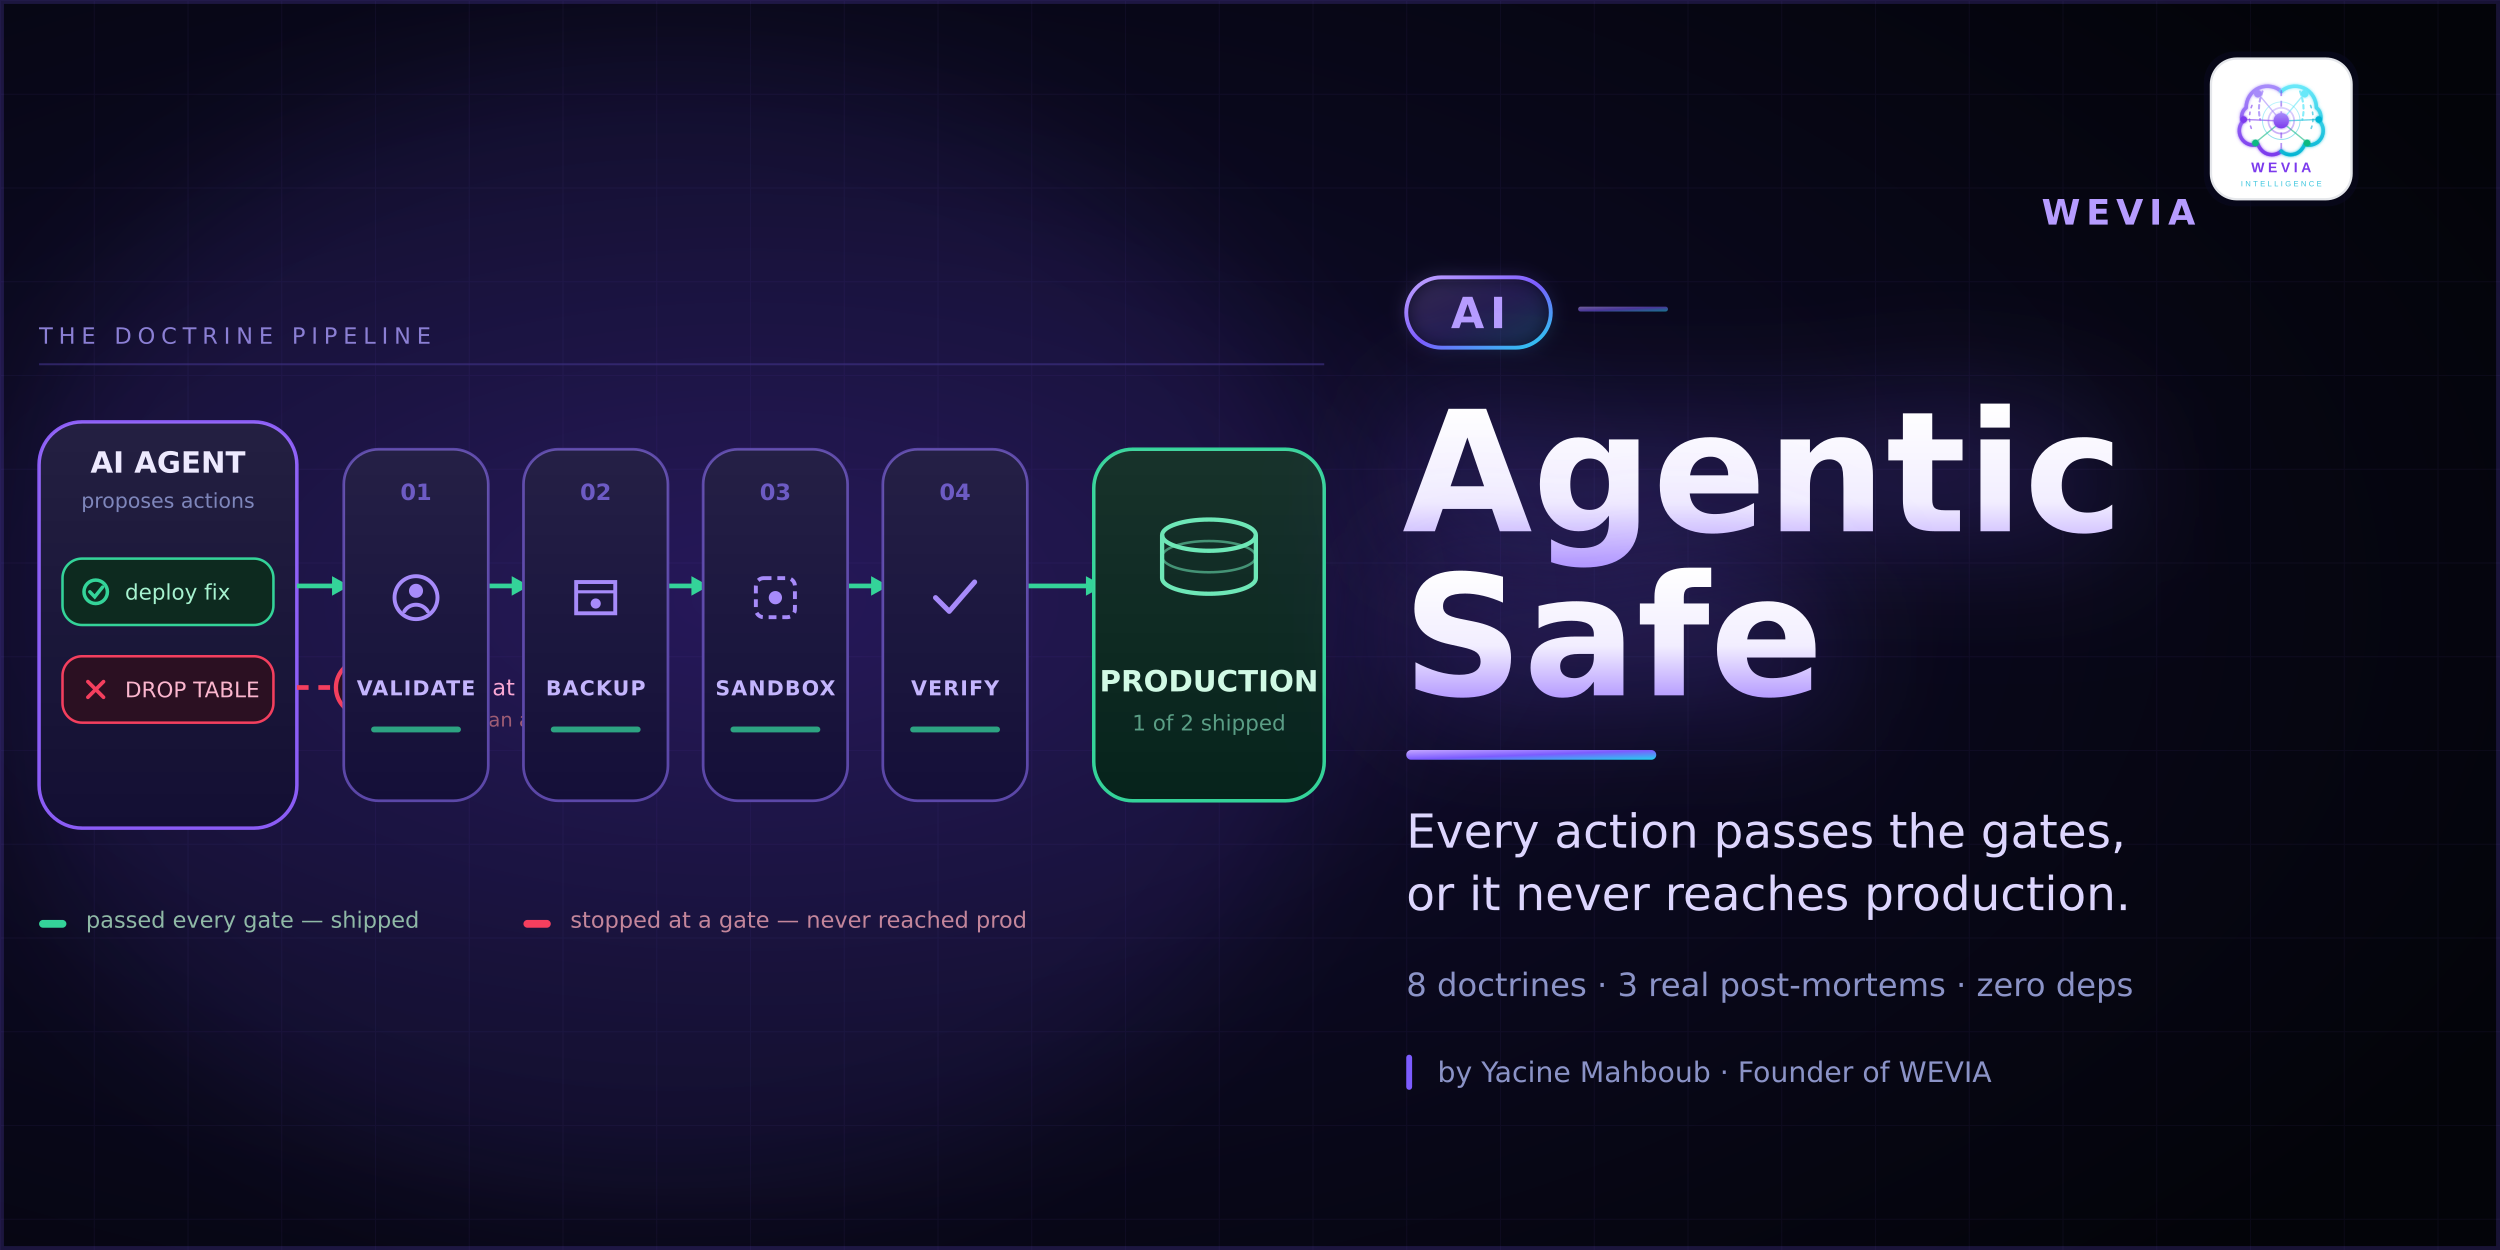
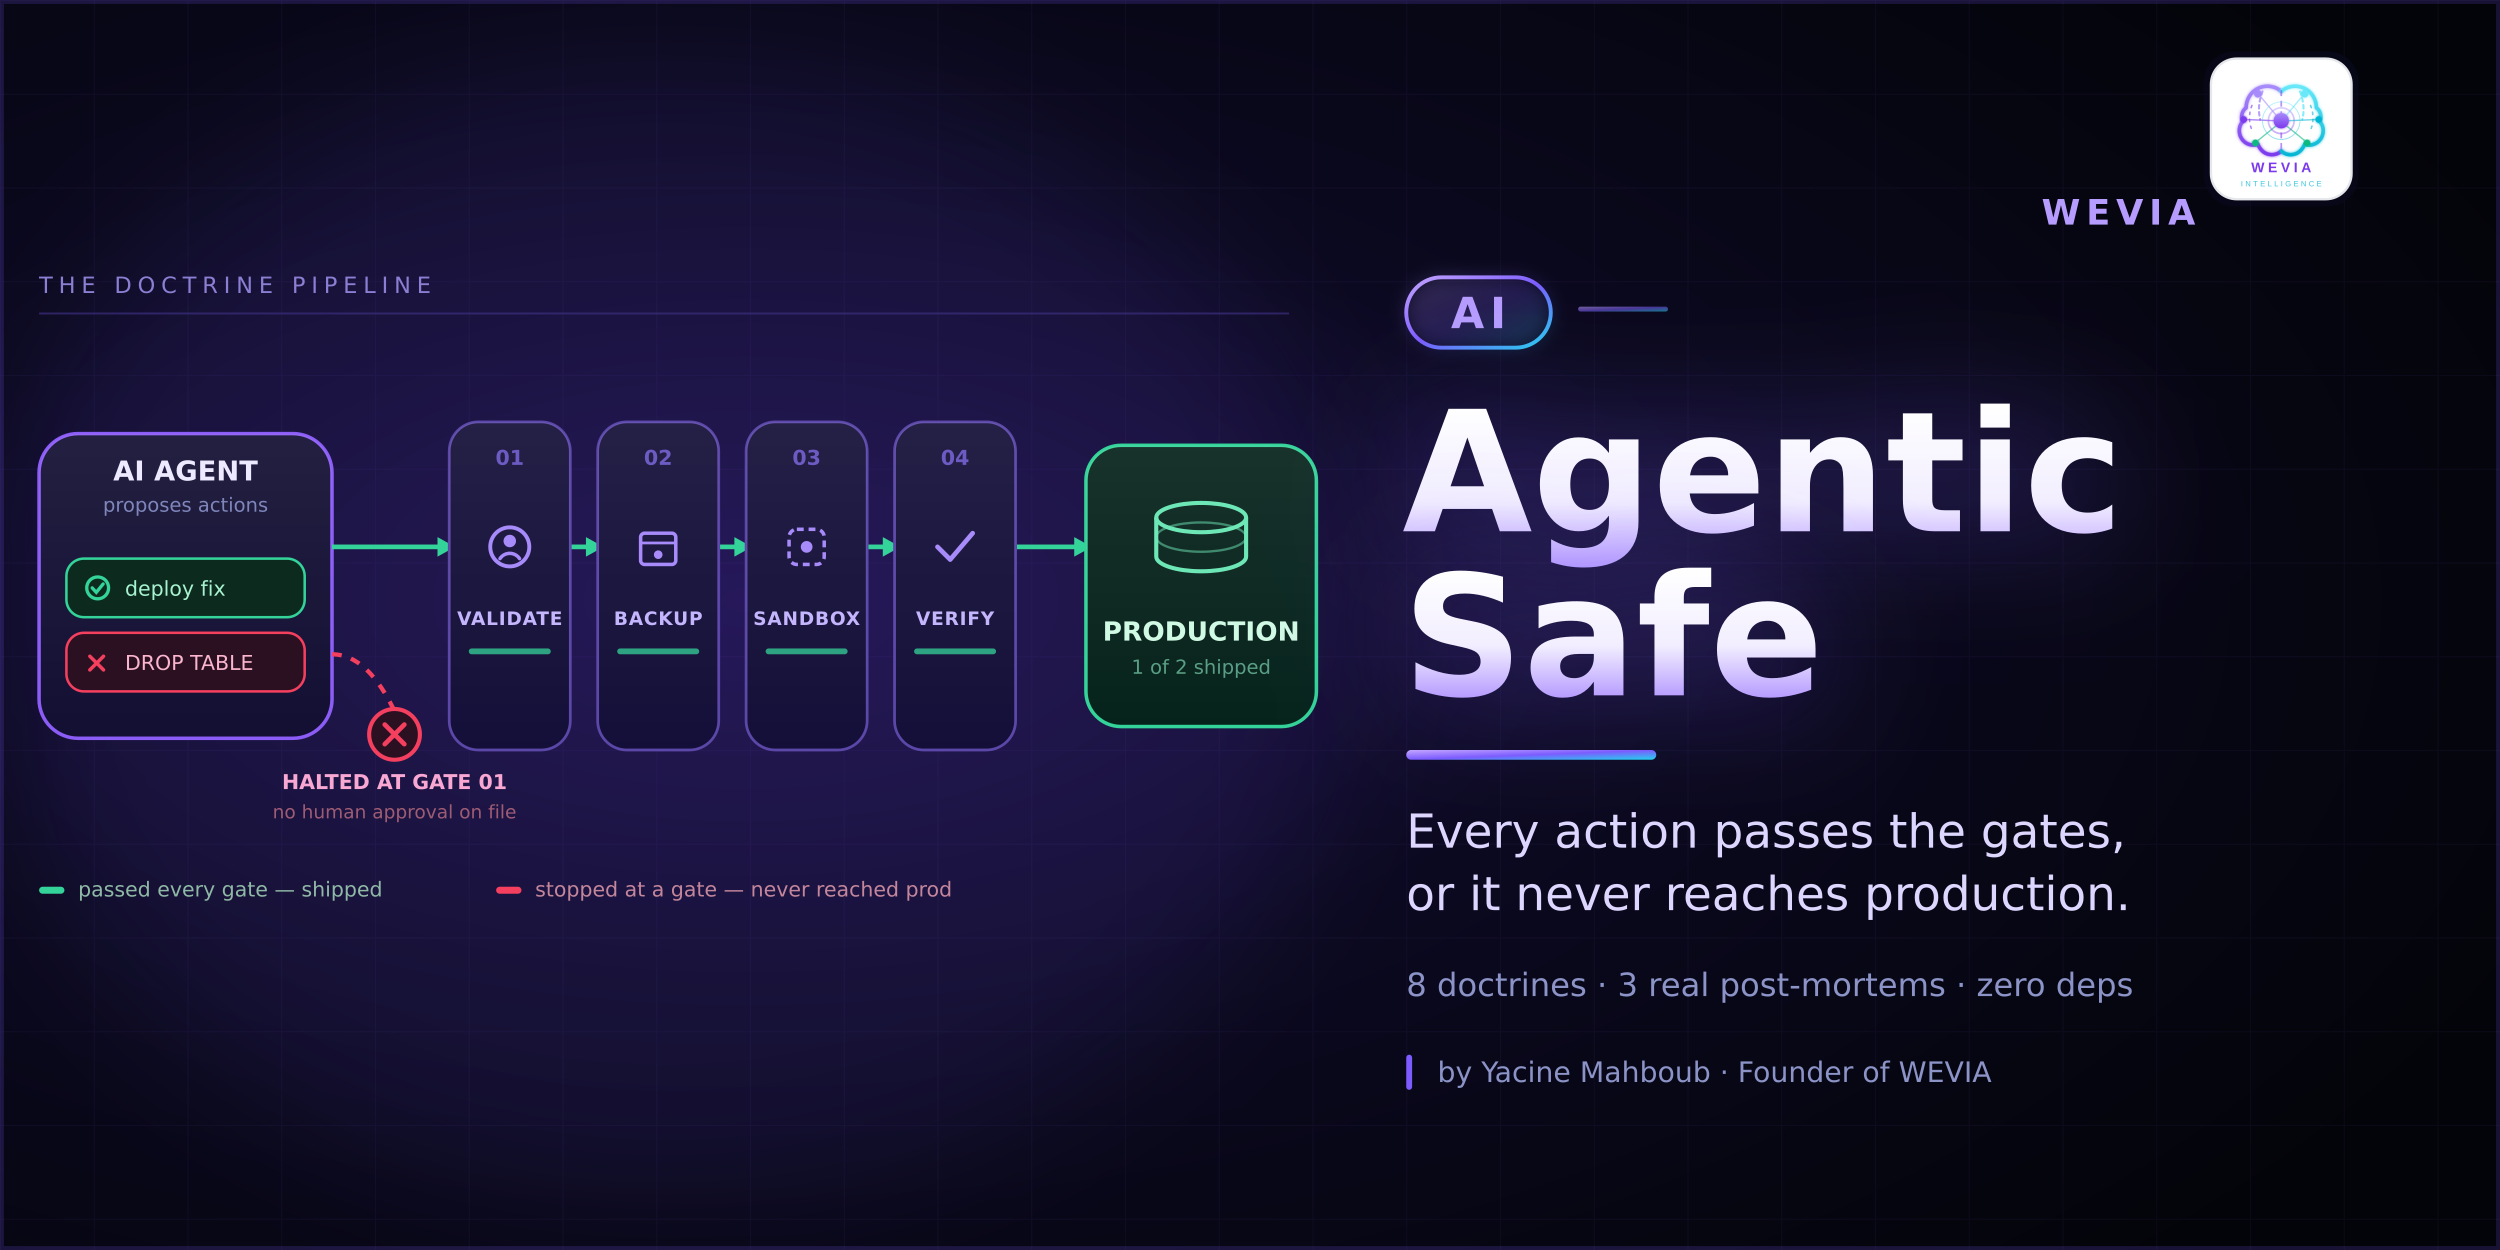
<svg xmlns="http://www.w3.org/2000/svg" viewBox="0 0 1280 640" width="1280" height="640">
  <defs>
    <radialGradient id="amb" cx="0.30" cy="0.48" r="0.78">
      <stop offset="0" stop-color="#1d1148" />
      <stop offset="0.44" stop-color="#0b0920" />
      <stop offset="1" stop-color="#030409" />
    </radialGradient>
    <linearGradient id="neon" x1="0" y1="0" x2="1" y2="1">
      <stop offset="0" stop-color="#C4A6FF" />
      <stop offset="0.5" stop-color="#7C5CFF" />
      <stop offset="1" stop-color="#22D3EE" />
    </linearGradient>
    <linearGradient id="txtg" x1="0" y1="0" x2="0" y2="1">
      <stop offset="0" stop-color="#FFFFFF" />
      <stop offset="0.6" stop-color="#F2EEFF" />
      <stop offset="1" stop-color="#B69CFF" />
    </linearGradient>
    <linearGradient id="nodeGloss" x1="0" y1="0" x2="0" y2="1">
      <stop offset="0" stop-color="#FFFFFF" stop-opacity="0.07" />
      <stop offset="1" stop-color="#FFFFFF" stop-opacity="0" />
    </linearGradient>
    <filter id="bL" x="-100%" y="-100%" width="300%" height="300%">
      <feGaussianBlur stdDeviation="34" />
    </filter>
    <filter id="bS" x="-60%" y="-60%" width="220%" height="220%">
      <feGaussianBlur stdDeviation="4.5" />
    </filter>
    <pattern id="mesh" width="48" height="48" patternUnits="userSpaceOnUse">
      <path d="M48 0H0V48" fill="none" stroke="#8B5CF6" stroke-opacity="0.055" stroke-width="1" />
    </pattern>
  </defs>
  <rect width="1280" height="640" fill="url(#amb)" />
  <rect width="1280" height="640" fill="url(#mesh)" />
  <ellipse cx="340" cy="320" rx="350" ry="290" fill="#7C5CFF" opacity="0.10" filter="url(#bL)" />
  <g transform="translate(1132,30) scale(0.6)">
    <rect x="-6" y="-6" width="132" height="132" rx="26" fill="#0a0a20" opacity="0.55" />
    <defs>
      <linearGradient id="wgl" x1="0" y1="0" x2="0" y2="1">
        <stop offset="0%" stop-color="#a78bfa" />
        <stop offset="100%" stop-color="#7c3aed" />
      </linearGradient>
      <linearGradient id="wgr" x1="0" y1="0" x2="0" y2="1">
        <stop offset="0%" stop-color="#67e8f9" />
        <stop offset="100%" stop-color="#06b6d4" />
      </linearGradient>
      <filter id="wglow">
        <feGaussianBlur stdDeviation="1.5" result="b" />
        <feMerge>
          <feMergeNode in="b" />
          <feMergeNode in="SourceGraphic" />
        </feMerge>
      </filter>
    </defs>
    <rect width="120" height="120" rx="22" fill="#ffffff" stroke="#e5e7eb" stroke-width="2" />
    <path d="     M60,28     C56,24 48,22 41,25     C34,28 30,35 30,42     C27,44 25,49 27,54     C24,57 23,63 26,68     C29,73 35,75 40,73     C42,78 46,82 52,82     C57,82 60,79 60,79   " fill="none" stroke="url(#wgl)" stroke-width="3" stroke-linecap="round" stroke-linejoin="round" filter="url(#wglow)" />
    <path d="M44,28 C41,36 40,44 42,52" fill="none" stroke="#a78bfa" stroke-width="1.8" stroke-dasharray="3,3" stroke-linecap="round" opacity="0.8" />
    <path d="M35,40 C32,47 32,56 36,63" fill="none" stroke="#7c3aed" stroke-width="1.4" stroke-dasharray="2,4" stroke-linecap="round" opacity="0.6" />
    <path d="     M60,28     C64,24 72,22 79,25     C86,28 90,35 90,42     C93,44 95,49 93,54     C96,57 97,63 94,68     C91,73 85,75 80,73     C78,78 74,82 68,82     C63,82 60,79 60,79   " fill="none" stroke="url(#wgr)" stroke-width="3" stroke-linecap="round" stroke-linejoin="round" filter="url(#wglow)" />
    <path d="M76,28 C79,36 80,44 78,52" fill="none" stroke="#67e8f9" stroke-width="1.8" stroke-dasharray="3,3" stroke-linecap="round" opacity="0.8" />
    <path d="M85,40 C88,47 88,56 84,63" fill="none" stroke="#06b6d4" stroke-width="1.4" stroke-dasharray="2,4" stroke-linecap="round" opacity="0.6" />
    <line x1="60" y1="27" x2="60" y2="80" stroke="#7c3aed" stroke-width="1.5" stroke-dasharray="5,4" opacity="0.55" />
    <circle cx="40" cy="30" r="3.2" fill="#a78bfa" filter="url(#wglow)" />
    <circle cx="28" cy="52" r="2.8" fill="#7c3aed" filter="url(#wglow)" />
    <circle cx="38" cy="72" r="2.8" fill="#10b981" filter="url(#wglow)" />
    <circle cx="80" cy="30" r="3.2" fill="#67e8f9" filter="url(#wglow)" />
    <circle cx="92" cy="52" r="2.8" fill="#06b6d4" filter="url(#wglow)" />
    <circle cx="82" cy="72" r="2.8" fill="#10b981" filter="url(#wglow)" />
    <line x1="42" y1="32" x2="57" y2="50" stroke="#a78bfa" stroke-width="1.2" opacity="0.6" />
    <line x1="30" y1="52" x2="54" y2="53" stroke="#7c3aed" stroke-width="1.2" opacity="0.6" />
    <line x1="40" y1="70" x2="56" y2="57" stroke="#10b981" stroke-width="1.2" opacity="0.6" />
    <line x1="78" y1="32" x2="63" y2="50" stroke="#67e8f9" stroke-width="1.2" opacity="0.6" />
    <line x1="90" y1="52" x2="66" y2="53" stroke="#06b6d4" stroke-width="1.2" opacity="0.6" />
    <line x1="80" y1="70" x2="64" y2="57" stroke="#10b981" stroke-width="1.2" opacity="0.6" />
    <circle cx="60" cy="53" r="6.5" fill="url(#wgl)" filter="url(#wglow)" />
    <circle cx="60" cy="53" r="11" fill="none" stroke="url(#wgl)" stroke-width="1.5" opacity="0.4" />
    <circle cx="60" cy="53" r="16" fill="none" stroke="url(#wgr)" stroke-width="0.8" opacity="0.45" />
    <text x="60" y="97" font-family="Arial Black,Arial" font-weight="900" font-size="12" fill="#7c3aed" text-anchor="middle" letter-spacing="3">WEVIA</text>
    <text x="60" y="109" font-family="Arial,sans-serif" font-size="6.5" fill="#06b6d4" text-anchor="middle" letter-spacing="2" opacity="0.8">INTELLIGENCE</text>
  </g>
  <text x="1124" y="115" text-anchor="end" font-family="DejaVu Sans" font-weight="bold" font-size="18" fill="#B69CFF" letter-spacing="3">WEVIA</text>
  <g font-family="DejaVu Sans">
-     <g transform="translate(20,320)">
-       <rect x="0" y="-104" width="132" height="208" rx="22" fill="#130f33" stroke="#8B5CF6" stroke-width="1.8" />
-       <rect x="0" y="-104" width="132" height="208" rx="22" fill="url(#nodeGloss)" />
-       <text x="66" y="-78" text-anchor="middle" font-size="15" font-weight="bold" fill="#EDE9FE">AI AGENT</text>
-       <text x="66" y="-60" text-anchor="middle" font-size="10.5" fill="#7E86BB">proposes actions</text>
-       <g transform="translate(12,-34)">
-         <rect x="0" y="0" width="108" height="34" rx="10" fill="#0d2a1f" stroke="#34D399" stroke-width="1.3" />
-         <circle cx="17" cy="17" r="6" fill="none" stroke="#34D399" stroke-width="1.8" />
-         <path d="M14,17 L16.5,19.6 L20.5,14.6" stroke="#34D399" stroke-width="1.8" fill="none" stroke-linecap="round" />
-         <text x="32" y="21" font-size="11" fill="#A7F3D0">deploy fix</text>
-       </g>
-       <g transform="translate(12,16)">
-         <rect x="0" y="0" width="108" height="34" rx="10" fill="#2b1022" stroke="#F43F5E" stroke-width="1.3" />
-         <g stroke="#F43F5E" stroke-width="1.9" stroke-linecap="round">
-           <path d="M13,13 L21,21" />
-           <path d="M21,13 L13,21" />
+     <text x="20" y="150" font-size="11.5" fill="#8B7FD4" letter-spacing="3">THE DOCTRINE PIPELINE</text>
+     <rect x="20" y="160" width="640" height="1" fill="#3B2E7E" opacity="0.7" />
+     <g transform="translate(20,300)">
+       <rect x="0" y="-78" width="150" height="156" rx="20" fill="#130f33" stroke="#8B5CF6" stroke-width="1.8" />
+       <rect x="0" y="-78" width="150" height="156" rx="20" fill="url(#nodeGloss)" />
+       <text x="75" y="-54" text-anchor="middle" font-size="14" font-weight="bold" fill="#EDE9FE">AI AGENT</text>
+       <text x="75" y="-38" text-anchor="middle" font-size="10" fill="#7E86BB">proposes actions</text>
+       <g transform="translate(14,-14)">
+         <rect x="0" y="0" width="122" height="30" rx="9" fill="#0d2a1f" stroke="#34D399" stroke-width="1.3" />
+         <circle cx="16" cy="15" r="5.6" fill="none" stroke="#34D399" stroke-width="1.7" />
+         <path d="M13.2,15 L15.3,17.3 L18.8,13" stroke="#34D399" stroke-width="1.7" fill="none" stroke-linecap="round" />
+         <text x="30" y="19" font-size="10.5" fill="#A7F3D0">deploy fix</text>
+       </g>
+       <g transform="translate(14,24)">
+         <rect x="0" y="0" width="122" height="30" rx="9" fill="#2b1022" stroke="#F43F5E" stroke-width="1.3" />
+         <g stroke="#F43F5E" stroke-width="1.8" stroke-linecap="round">
+           <path d="M12,12 L19,19" />
+           <path d="M19,12 L12,19" />
        </g>
-         <text x="32" y="21" font-size="11" fill="#FBB6CE">DROP TABLE</text>
+         <text x="30" y="19" font-size="10.5" fill="#FBB6CE">DROP TABLE</text>
      </g>
    </g>
    <g fill="none" stroke="#34D399" stroke-width="2.4">
-       <path d="M152,300 L176,300" />
-       <path d="M250,300 L268,300" />
-       <path d="M342,300 L360,300" />
-       <path d="M434,300 L452,300" />
-       <path d="M526,300 L560,300" />
+       <path d="M170,280 L230,280" />
+       <path d="M292,280 L306,280" />
+       <path d="M368,280 L382,280" />
+       <path d="M444,280 L458,280" />
+       <path d="M520,280 L556,280" />
    </g>
    <g fill="#34D399">
-       <path d="M170,295 L179,300 L170,305 Z" />
-       <path d="M262,295 L271,300 L262,305 Z" />
-       <path d="M354,295 L363,300 L354,305 Z" />
-       <path d="M446,295 L455,300 L446,305 Z" />
-       <path d="M556,295 L565,300 L556,305 Z" />
-     </g>
-     <path d="M152,352 L172,352" stroke="#F43F5E" stroke-width="2.4" stroke-dasharray="6 5" />
-     <g transform="translate(186,352)">
-       <circle r="14" fill="#2b1022" stroke="#F43F5E" stroke-width="2.2" />
-       <path d="M-5.5,-5.5 L5.5,5.5 M5.5,-5.5 L-5.5,5.5" stroke="#F43F5E" stroke-width="2.6" stroke-linecap="round" />
-     </g>
-     <text x="212" y="356" font-size="11.5" fill="#F9A8D4">halted at 01</text>
-     <text x="212" y="372" font-size="10" fill="#9E5C74">no human approval</text>
-     <g transform="translate(176,320)">
-       <rect x="0" y="-90" width="74" height="180" rx="18" fill="#140f38" stroke="#5B47A8" stroke-width="1.4" />
-       <rect x="0" y="-90" width="74" height="180" rx="18" fill="url(#nodeGloss)" />
-       <text x="37" y="-64" text-anchor="middle" font-size="11.5" font-weight="bold" fill="#6D5BC4" font-family="DejaVu Sans">01</text>
-       <g transform="translate(37,-14)">
-         <circle cx="0" cy="0" r="11" fill="none" stroke="#A78BFA" stroke-width="2" />
-         <circle cx="0" cy="-3.5" r="3.6" fill="#A78BFA" />
-         <path d="M-6,7 A7,7 0 0 1 6,7" fill="none" stroke="#A78BFA" stroke-width="2" stroke-linecap="round" />
-       </g>
-       <text x="37" y="36" text-anchor="middle" font-size="10.5" font-weight="bold" fill="#C4B5FD" font-family="DejaVu Sans" letter-spacing="0.6">VALIDATE</text>
-       <rect x="14" y="52" width="46" height="3" rx="1.5" fill="#34D399" opacity="0.75" />
-     </g>
-     <g transform="translate(268,320)">
-       <rect x="0" y="-90" width="74" height="180" rx="18" fill="#140f38" stroke="#5B47A8" stroke-width="1.4" />
-       <rect x="0" y="-90" width="74" height="180" rx="18" fill="url(#nodeGloss)" />
-       <text x="37" y="-64" text-anchor="middle" font-size="11.5" font-weight="bold" fill="#6D5BC4" font-family="DejaVu Sans">02</text>
-       <g transform="translate(37,-14)">
-         <path d="M-10,-8 L10,-8 L10,8 L-10,8 Z" fill="none" stroke="#A78BFA" stroke-width="2" rx="2" />
-         <path d="M-10,-3 L10,-3" stroke="#A78BFA" stroke-width="1.6" />
-         <circle cx="0" cy="3" r="2.6" fill="#A78BFA" />
-       </g>
-       <text x="37" y="36" text-anchor="middle" font-size="10.5" font-weight="bold" fill="#C4B5FD" font-family="DejaVu Sans" letter-spacing="0.6">BACKUP</text>
-       <rect x="14" y="52" width="46" height="3" rx="1.5" fill="#34D399" opacity="0.75" />
-     </g>
-     <g transform="translate(360,320)">
-       <rect x="0" y="-90" width="74" height="180" rx="18" fill="#140f38" stroke="#5B47A8" stroke-width="1.4" />
-       <rect x="0" y="-90" width="74" height="180" rx="18" fill="url(#nodeGloss)" />
-       <text x="37" y="-64" text-anchor="middle" font-size="11.5" font-weight="bold" fill="#6D5BC4" font-family="DejaVu Sans">03</text>
-       <g transform="translate(37,-14)">
-         <rect x="-10" y="-10" width="20" height="20" rx="4" fill="none" stroke="#A78BFA" stroke-width="2" stroke-dasharray="4 3" />
-         <circle cx="0" cy="0" r="3.4" fill="#A78BFA" />
-       </g>
-       <text x="37" y="36" text-anchor="middle" font-size="10.5" font-weight="bold" fill="#C4B5FD" font-family="DejaVu Sans" letter-spacing="0.6">SANDBOX</text>
-       <rect x="14" y="52" width="46" height="3" rx="1.5" fill="#34D399" opacity="0.75" />
-     </g>
-     <g transform="translate(452,320)">
-       <rect x="0" y="-90" width="74" height="180" rx="18" fill="#140f38" stroke="#5B47A8" stroke-width="1.4" />
-       <rect x="0" y="-90" width="74" height="180" rx="18" fill="url(#nodeGloss)" />
-       <text x="37" y="-64" text-anchor="middle" font-size="11.5" font-weight="bold" fill="#6D5BC4" font-family="DejaVu Sans">04</text>
-       <g transform="translate(37,-14)">
-         <path d="M-10,0 L-3,7 L10,-8" fill="none" stroke="#A78BFA" stroke-width="2.6" stroke-linecap="round" stroke-linejoin="round" />
-       </g>
-       <text x="37" y="36" text-anchor="middle" font-size="10.5" font-weight="bold" fill="#C4B5FD" font-family="DejaVu Sans" letter-spacing="0.6">VERIFY</text>
-       <rect x="14" y="52" width="46" height="3" rx="1.5" fill="#34D399" opacity="0.75" />
-     </g>
-     <g transform="translate(560,320)">
-       <rect x="0" y="-90" width="118" height="180" rx="20" fill="#06231b" stroke="#34D399" stroke-width="1.8" />
-       <rect x="0" y="-90" width="118" height="180" rx="20" fill="url(#nodeGloss)" />
-       <g transform="translate(59,-34)">
-         <ellipse cx="0" cy="-12" rx="24" ry="8" fill="none" stroke="#6EE7B7" stroke-width="2.2" />
-         <path d="M-24,-12 L-24,10 A24,8 0 0 0 24,10 L24,-12" fill="none" stroke="#6EE7B7" stroke-width="2.2" />
-         <ellipse cx="0" cy="-1" rx="24" ry="8" fill="none" stroke="#6EE7B7" stroke-width="1.3" opacity="0.55" />
-       </g>
-       <text x="59" y="34" text-anchor="middle" font-size="15" font-weight="bold" fill="#D1FAE5">PRODUCTION</text>
-       <text x="59" y="54" text-anchor="middle" font-size="11" fill="#5A9E85">1 of 2 shipped</text>
+       <path d="M224,275 L233,280 L224,285 Z" />
+       <path d="M300,275 L309,280 L300,285 Z" />
+       <path d="M376,275 L385,280 L376,285 Z" />
+       <path d="M452,275 L461,280 L452,285 Z" />
+       <path d="M550,275 L559,280 L550,285 Z" />
+     </g>
+     <g transform="translate(230,300)">
+       <rect x="0" y="-84" width="62" height="168" rx="15" fill="#140f38" stroke="#5B47A8" stroke-width="1.4" />
+       <rect x="0" y="-84" width="62" height="168" rx="15" fill="url(#nodeGloss)" />
+       <text x="31" y="-62" text-anchor="middle" font-size="10.5" font-weight="bold" fill="#6D5BC4" font-family="DejaVu Sans">01</text>
+       <g transform="translate(31,-20)">
+         <circle cx="0" cy="0" r="10" fill="none" stroke="#A78BFA" stroke-width="2" />
+         <circle cx="0" cy="-3" r="3.2" fill="#A78BFA" />
+         <path d="M-5,6 A6,6 0 0 1 5,6" fill="none" stroke="#A78BFA" stroke-width="1.8" stroke-linecap="round" />
+       </g>
+       <text x="31" y="20" text-anchor="middle" font-size="9.5" font-weight="bold" fill="#C4B5FD" font-family="DejaVu Sans" letter-spacing="0.4">VALIDATE</text>
+       <rect x="10" y="32" width="42" height="3" rx="1.5" fill="#34D399" opacity="0.75" />
+     </g>
+     <g transform="translate(306,300)">
+       <rect x="0" y="-84" width="62" height="168" rx="15" fill="#140f38" stroke="#5B47A8" stroke-width="1.4" />
+       <rect x="0" y="-84" width="62" height="168" rx="15" fill="url(#nodeGloss)" />
+       <text x="31" y="-62" text-anchor="middle" font-size="10.5" font-weight="bold" fill="#6D5BC4" font-family="DejaVu Sans">02</text>
+       <g transform="translate(31,-20)">
+         <rect x="-9" y="-7" width="18" height="16" rx="2" fill="none" stroke="#A78BFA" stroke-width="1.8" />
+         <path d="M-9,-2 L9,-2" stroke="#A78BFA" stroke-width="1.4" />
+         <circle cx="0" cy="4" r="2.2" fill="#A78BFA" />
+       </g>
+       <text x="31" y="20" text-anchor="middle" font-size="9.5" font-weight="bold" fill="#C4B5FD" font-family="DejaVu Sans" letter-spacing="0.4">BACKUP</text>
+       <rect x="10" y="32" width="42" height="3" rx="1.5" fill="#34D399" opacity="0.75" />
+     </g>
+     <g transform="translate(382,300)">
+       <rect x="0" y="-84" width="62" height="168" rx="15" fill="#140f38" stroke="#5B47A8" stroke-width="1.4" />
+       <rect x="0" y="-84" width="62" height="168" rx="15" fill="url(#nodeGloss)" />
+       <text x="31" y="-62" text-anchor="middle" font-size="10.5" font-weight="bold" fill="#6D5BC4" font-family="DejaVu Sans">03</text>
+       <g transform="translate(31,-20)">
+         <rect x="-9" y="-9" width="18" height="18" rx="4" fill="none" stroke="#A78BFA" stroke-width="1.8" stroke-dasharray="3.5 2.5" />
+         <circle cx="0" cy="0" r="3" fill="#A78BFA" />
+       </g>
+       <text x="31" y="20" text-anchor="middle" font-size="9.5" font-weight="bold" fill="#C4B5FD" font-family="DejaVu Sans" letter-spacing="0.4">SANDBOX</text>
+       <rect x="10" y="32" width="42" height="3" rx="1.5" fill="#34D399" opacity="0.75" />
+     </g>
+     <g transform="translate(458,300)">
+       <rect x="0" y="-84" width="62" height="168" rx="15" fill="#140f38" stroke="#5B47A8" stroke-width="1.4" />
+       <rect x="0" y="-84" width="62" height="168" rx="15" fill="url(#nodeGloss)" />
+       <text x="31" y="-62" text-anchor="middle" font-size="10.5" font-weight="bold" fill="#6D5BC4" font-family="DejaVu Sans">04</text>
+       <g transform="translate(31,-20)">
+         <path d="M-9,0 L-2.5,6.5 L9,-7" fill="none" stroke="#A78BFA" stroke-width="2.4" stroke-linecap="round" stroke-linejoin="round" />
+       </g>
+       <text x="31" y="20" text-anchor="middle" font-size="9.5" font-weight="bold" fill="#C4B5FD" font-family="DejaVu Sans" letter-spacing="0.4">VERIFY</text>
+       <rect x="10" y="32" width="42" height="3" rx="1.5" fill="#34D399" opacity="0.75" />
+     </g>
+     <path d="M170,335 C186,335 196,352 202,364" stroke="#F43F5E" stroke-width="2.2" stroke-dasharray="5 5" fill="none" />
+     <g transform="translate(202,376)">
+       <circle r="13" fill="#2b1022" stroke="#F43F5E" stroke-width="2.1" />
+       <path d="M-5,-5 L5,5 M5,-5 L-5,5" stroke="#F43F5E" stroke-width="2.4" stroke-linecap="round" />
+     </g>
+     <text x="202" y="404" text-anchor="middle" font-size="10.5" font-weight="bold" fill="#F9A8D4">HALTED AT GATE 01</text>
+     <text x="202" y="419" text-anchor="middle" font-size="9.5" fill="#9E5C74">no human approval on file</text>
+     <g transform="translate(556,300)">
+       <rect x="0" y="-72" width="118" height="144" rx="18" fill="#06231b" stroke="#34D399" stroke-width="1.8" />
+       <rect x="0" y="-72" width="118" height="144" rx="18" fill="url(#nodeGloss)" />
+       <g transform="translate(59,-24)">
+         <ellipse cx="0" cy="-11" rx="23" ry="7.5" fill="none" stroke="#6EE7B7" stroke-width="2.1" />
+         <path d="M-23,-11 L-23,9 A23,7.5 0 0 0 23,9 L23,-11" fill="none" stroke="#6EE7B7" stroke-width="2.1" />
+         <ellipse cx="0" cy="-1" rx="23" ry="7.5" fill="none" stroke="#6EE7B7" stroke-width="1.2" opacity="0.5" />
+       </g>
+       <text x="59" y="28" text-anchor="middle" font-size="13.5" font-weight="bold" fill="#D1FAE5">PRODUCTION</text>
+       <text x="59" y="45" text-anchor="middle" font-size="10" fill="#5A9E85">1 of 2 shipped</text>
+     </g>
+     <g transform="translate(20,458)">
+       <rect x="0" y="-4" width="13" height="3.6" rx="1.8" fill="#34D399" />
+       <text x="20" y="1" font-size="10.5" fill="#8FB9A6">passed every gate — shipped</text>
+       <rect x="234" y="-4" width="13" height="3.6" rx="1.8" fill="#F43F5E" />
+       <text x="254" y="1" font-size="10.5" fill="#C4869B">stopped at a gate — never reached prod</text>
    </g>
  </g>
  <g transform="translate(720,168)">
    <rect x="0" y="-26" width="74" height="36" rx="18" fill="url(#neon)" opacity="0.22" filter="url(#bS)" />
    <rect x="0" y="-26" width="74" height="36" rx="18" fill="none" stroke="url(#neon)" stroke-width="2" />
    <text x="37" y="0" text-anchor="middle" font-family="DejaVu Sans" font-weight="bold" font-size="22" fill="#B69CFF" letter-spacing="3">AI</text>
    <rect x="88" y="-11" width="46" height="2.5" rx="1.2" fill="url(#neon)" opacity="0.55" />
  </g>
  <g font-family="DejaVu Sans" font-weight="bold">
    <text x="718" y="272" font-size="86" fill="#7C5CFF" opacity="0.5" filter="url(#bL)">Agentic</text>
    <text x="718" y="272" font-size="86" fill="url(#txtg)">Agentic</text>
    <text x="718" y="356" font-size="86" fill="#7C5CFF" opacity="0.5" filter="url(#bL)">Safe</text>
    <text x="718" y="356" font-size="86" fill="url(#txtg)">Safe</text>
  </g>
  <rect x="720" y="384" width="128" height="5" rx="2.5" fill="url(#neon)" />
  <g font-family="DejaVu Sans">
    <text x="720" y="434" font-size="24" fill="#DDD6FE">Every action passes the gates,</text>
    <text x="720" y="466" font-size="24" fill="#DDD6FE">or it never reaches production.</text>
    <text x="720" y="510" font-size="16.5" fill="#8B93C7">8 doctrines · 3 real post-mortems · zero deps</text>
  </g>
  <g font-family="DejaVu Sans">
    <rect x="720" y="540" width="3" height="18" rx="1.5" fill="#7C5CFF" />
    <text x="736" y="554" font-size="14.5" fill="#8B93C7">by Yacine Mahboub · Founder of WEVIA</text>
  </g>
-   <g font-family="DejaVu Sans">
-     <text x="20" y="176" font-size="11.5" fill="#8B7FD4" letter-spacing="3">THE DOCTRINE PIPELINE</text>
-     <rect x="20" y="186" width="658" height="1" fill="#3B2E7E" opacity="0.7" />
-     <g transform="translate(20,486)">
-       <rect x="0" y="-15" width="14" height="4" rx="2" fill="#34D399" />
-       <text x="24" y="-11" font-size="11.5" fill="#8FB9A6">passed every gate — shipped</text>
-       <rect x="248" y="-15" width="14" height="4" rx="2" fill="#F43F5E" />
-       <text x="272" y="-11" font-size="11.5" fill="#C4869B">stopped at a gate — never reached prod</text>
-     </g>
-   </g>
  <rect x="1" y="1" width="1278" height="638" fill="none" stroke="#7C5CFF" stroke-opacity="0.18" stroke-width="2" />
</svg>
